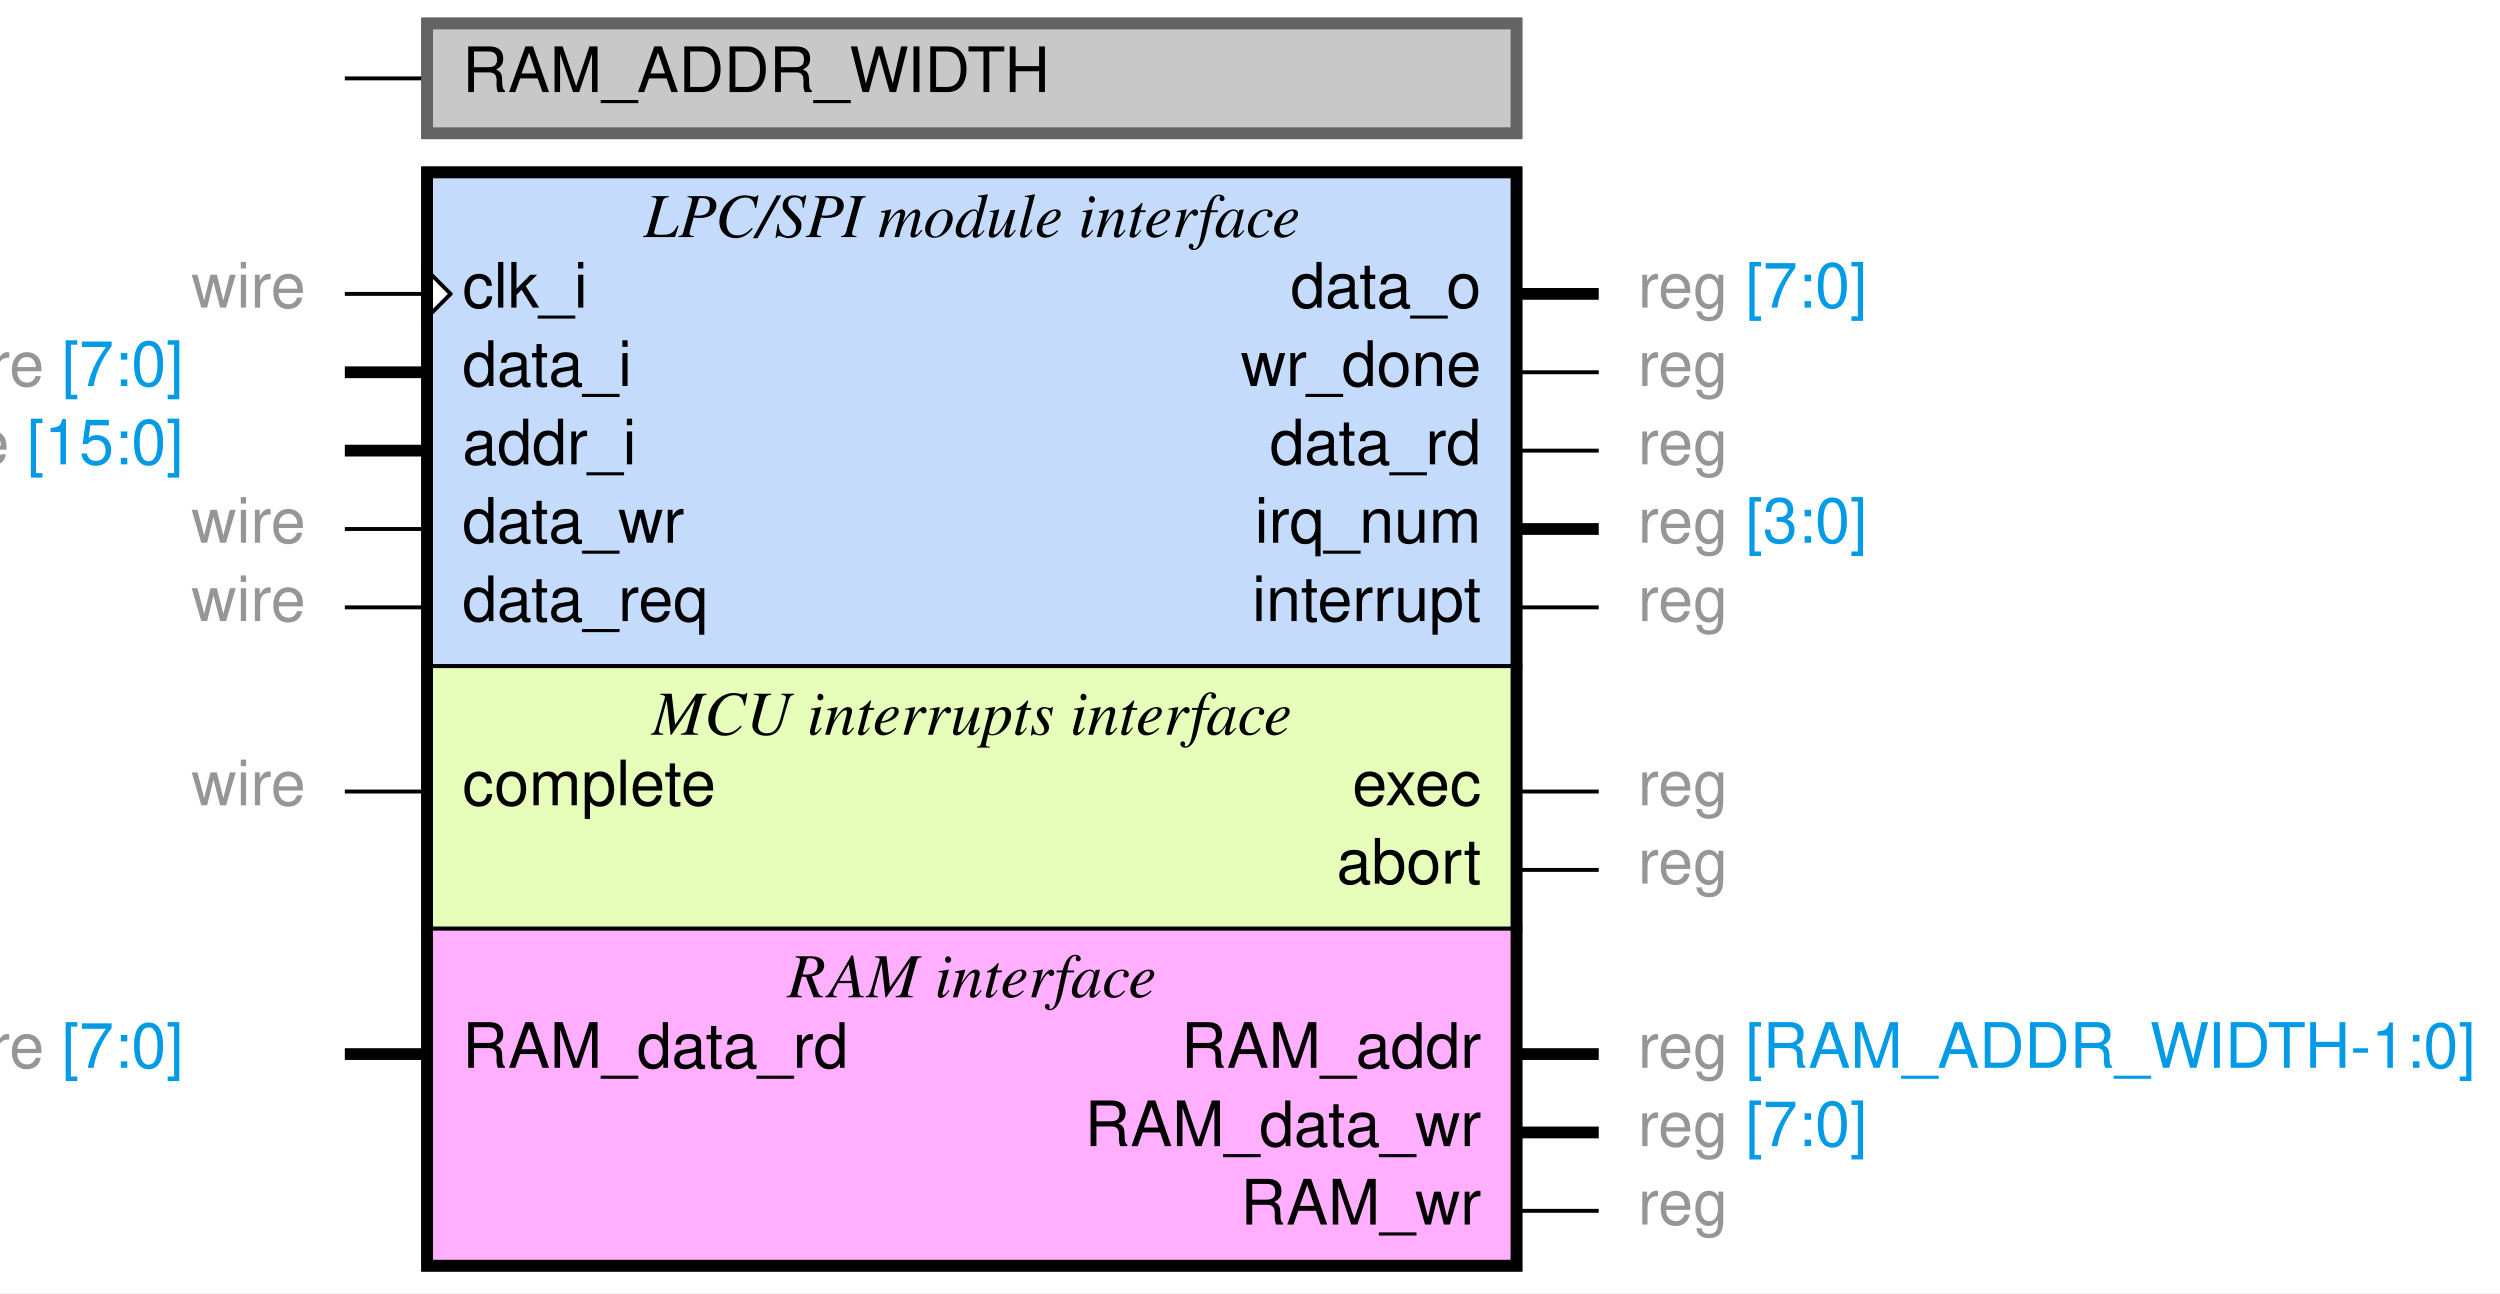
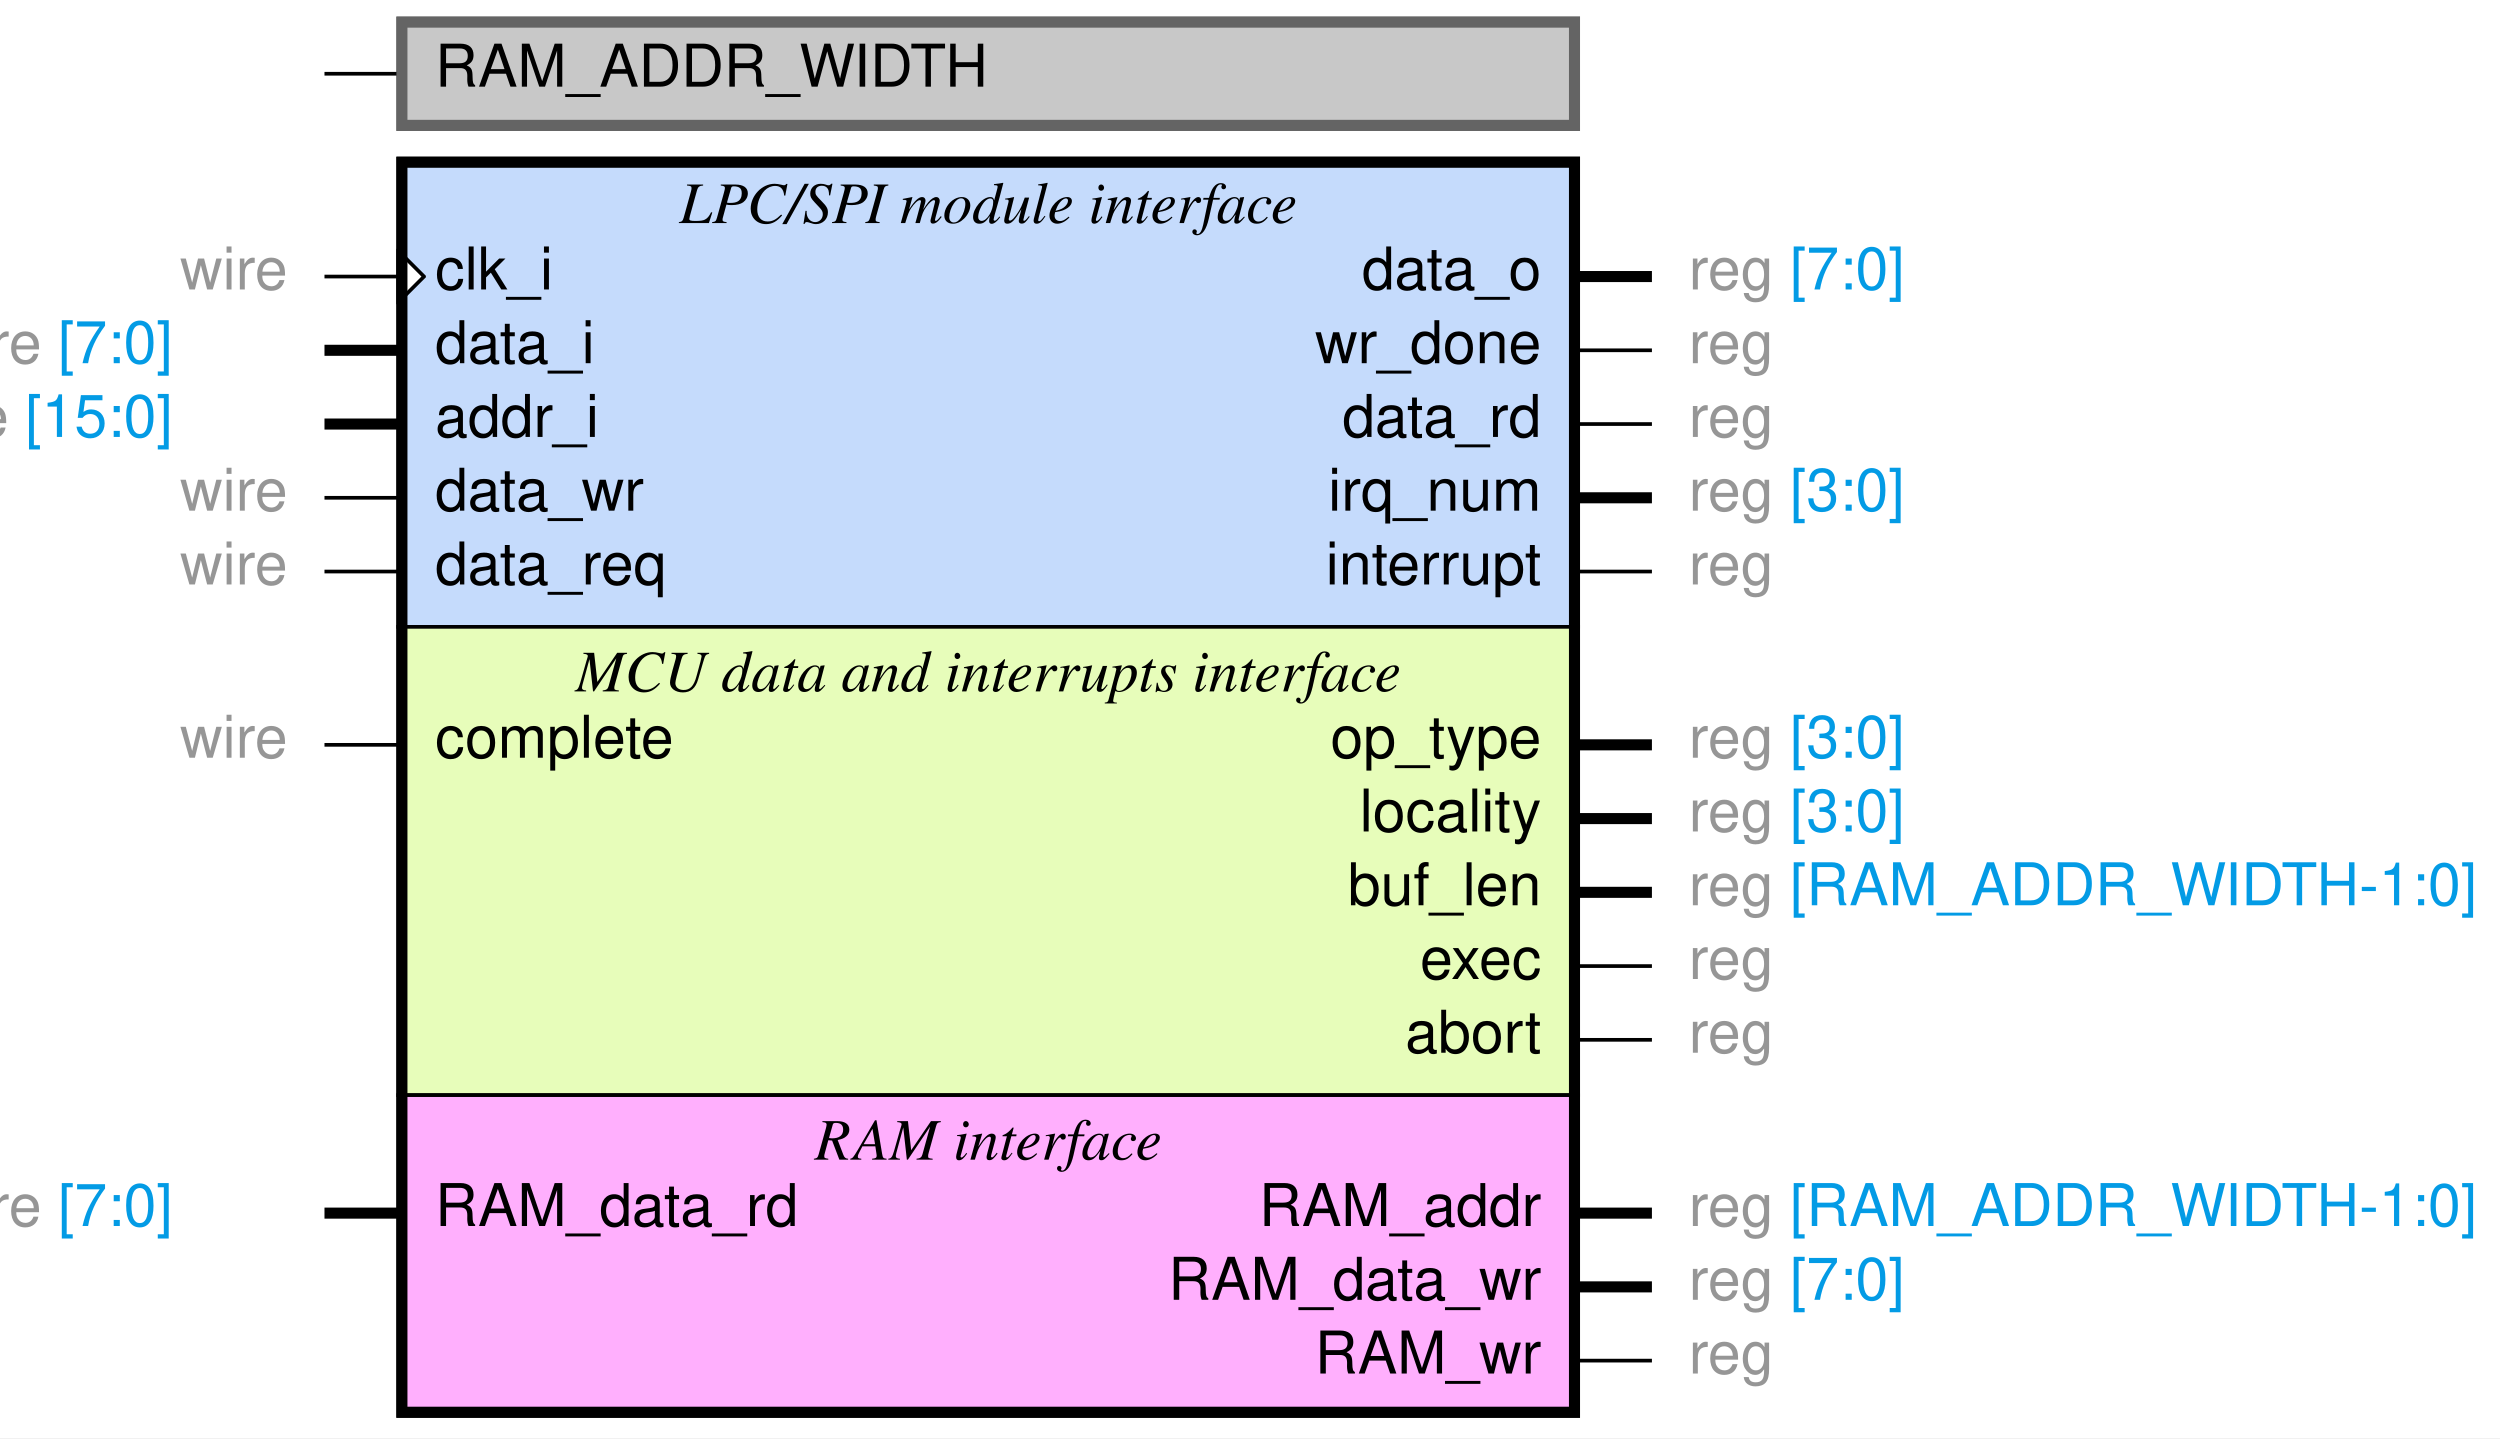
- <svg xmlns="http://www.w3.org/2000/svg" xml:space="preserve" width="638" height="330" viewBox="-108 -20 638.0 330.0" version="1.1">
+ <svg xmlns="http://www.w3.org/2000/svg" xml:space="preserve" width="678" height="390" viewBox="-108 -20 678.0 390.0" version="1.1">
  <style type="text/css">

.fnt1 {fill:#000000;
    font-family:Helvetica; font-size:12pt; font-weight:normal; font-style:normal;}
.fnt2 {fill:#000000;
    font-family:Times; font-size:12pt; font-weight:normal; font-style:italic;}
.label {fill:#000;
  text-anchor:middle;
  font-size:16pt; font-weight:bold; font-family:Sans;}
.link {fill: #0D47A1;}
.link:hover {fill: #0D47A1; text-decoration:underline;}
.link:visited {fill: #4A148C;}

</style>
  <defs>
    <marker id="clock" markerWidth="8.0" markerHeight="15.0" viewBox="0 0 8.0 15.0" refX="0.5" refY="7.5" orient="auto" markerUnits="userSpaceOnUse">
      <g transform="translate(0.5,7.5)">
        <path d="M 0 -7 L 0 7 L 7 0 z" stroke="#000000" fill="#FFFFFF" stroke-width="1" />
      </g>
    </marker>
  </defs>
  <rect x="-108" y="-20" width="100%" height="100%" fill="white" />
  <g transform="translate(0,0)">
-     <rect x="0" y="-15.0" width="280" height="30.0" stroke="#646464" fill="#C8C8C8" stroke-width="1" />
+     <rect x="0" y="-15.0" width="320" height="30.0" stroke="#646464" fill="#C8C8C8" stroke-width="1" />
    <g transform="translate(0,0)">
      <line x1="-20" y1="0" x2="0" y2="0" stroke="#000000" fill="none" stroke-width="1" />
      <text class="fnt1" x="10" y="0" text-anchor="normal" dy="3.5">RAM_ADDR_WIDTH</text>
    </g>
  </g>
-   <rect x="1.0" y="-14.0" width="278.0" height="28.0" stroke="#646464" fill="none" stroke-width="3" />
+   <rect x="1.0" y="-14.0" width="318.0" height="28.0" stroke="#646464" fill="none" stroke-width="3" />
  <g transform="translate(0,38.0)">
-     <rect x="0" y="-15.0" width="280" height="127.0" stroke="#000000" fill="#C5DBFC" stroke-width="1" />
-     <text class="fnt2" x="140.0" y="0" text-anchor="middle" dy="2.5">LPC/SPI module interface</text>
+     <rect x="0" y="-15.0" width="320" height="127.0" stroke="#000000" fill="#C5DBFC" stroke-width="1" />
+     <text class="fnt2" x="160.0" y="0" text-anchor="middle" dy="2.5">LPC/SPI module interface</text>
    <g transform="translate(0,17)">
      <line x1="-20" y1="0" x2="0" y2="0" stroke="#000000" fill="none" stroke-width="1" marker-end="url(#clock)" />
      <text class="fnt1" x="10" y="0" text-anchor="normal" dy="3.5">clk_i</text>
      <text class="fnt1" x="-30" y="0" text-anchor="end" dy="3.5" style="fill:#969696">wire</text>
    </g>
    <g transform="translate(0,37)">
      <line x1="-20" y1="0" x2="0" y2="0" stroke="#000000" fill="none" stroke-width="3" />
      <text class="fnt1" x="10" y="0" text-anchor="normal" dy="3.5">data_i</text>
      <text class="fnt1" x="-30" y="0" text-anchor="end" dy="3.5" style="fill:#969696">wire <tspan fill="#039BE5">[7:0]</tspan>
      </text>
    </g>
    <g transform="translate(0,57)">
      <line x1="-20" y1="0" x2="0" y2="0" stroke="#000000" fill="none" stroke-width="3" />
      <text class="fnt1" x="10" y="0" text-anchor="normal" dy="3.5">addr_i</text>
      <text class="fnt1" x="-30" y="0" text-anchor="end" dy="3.5" style="fill:#969696">wire <tspan fill="#039BE5">[15:0]</tspan>
      </text>
    </g>
    <g transform="translate(0,77)">
      <line x1="-20" y1="0" x2="0" y2="0" stroke="#000000" fill="none" stroke-width="1" />
      <text class="fnt1" x="10" y="0" text-anchor="normal" dy="3.5">data_wr</text>
      <text class="fnt1" x="-30" y="0" text-anchor="end" dy="3.5" style="fill:#969696">wire</text>
    </g>
    <g transform="translate(0,97)">
      <line x1="-20" y1="0" x2="0" y2="0" stroke="#000000" fill="none" stroke-width="1" />
      <text class="fnt1" x="10" y="0" text-anchor="normal" dy="3.5">data_req</text>
      <text class="fnt1" x="-30" y="0" text-anchor="end" dy="3.5" style="fill:#969696">wire</text>
    </g>
-     <g transform="translate(280,17)">
+     <g transform="translate(320,17)">
      <line x1="20" y1="0" x2="0" y2="0" stroke="#000000" fill="none" stroke-width="3" />
      <text class="fnt1" x="-10" y="0" text-anchor="end" dy="3.5">data_o</text>
      <text class="fnt1" x="30" y="0" text-anchor="normal" dy="3.5" style="fill:#969696">reg <tspan fill="#039BE5">[7:0]</tspan>
      </text>
    </g>
-     <g transform="translate(280,37)">
+     <g transform="translate(320,37)">
      <line x1="20" y1="0" x2="0" y2="0" stroke="#000000" fill="none" stroke-width="1" />
      <text class="fnt1" x="-10" y="0" text-anchor="end" dy="3.5">wr_done</text>
      <text class="fnt1" x="30" y="0" text-anchor="normal" dy="3.5" style="fill:#969696">reg</text>
    </g>
-     <g transform="translate(280,57)">
+     <g transform="translate(320,57)">
      <line x1="20" y1="0" x2="0" y2="0" stroke="#000000" fill="none" stroke-width="1" />
      <text class="fnt1" x="-10" y="0" text-anchor="end" dy="3.5">data_rd</text>
      <text class="fnt1" x="30" y="0" text-anchor="normal" dy="3.5" style="fill:#969696">reg</text>
    </g>
-     <g transform="translate(280,77)">
+     <g transform="translate(320,77)">
      <line x1="20" y1="0" x2="0" y2="0" stroke="#000000" fill="none" stroke-width="3" />
      <text class="fnt1" x="-10" y="0" text-anchor="end" dy="3.5">irq_num</text>
      <text class="fnt1" x="30" y="0" text-anchor="normal" dy="3.5" style="fill:#969696">reg <tspan fill="#039BE5">[3:0]</tspan>
      </text>
    </g>
-     <g transform="translate(280,97)">
+     <g transform="translate(320,97)">
      <line x1="20" y1="0" x2="0" y2="0" stroke="#000000" fill="none" stroke-width="1" />
      <text class="fnt1" x="-10" y="0" text-anchor="end" dy="3.5">interrupt</text>
      <text class="fnt1" x="30" y="0" text-anchor="normal" dy="3.5" style="fill:#969696">reg</text>
    </g>
  </g>
  <g transform="translate(0,165.0)">
-     <rect x="0" y="-15.0" width="280" height="67.0" stroke="#000000" fill="#E7FDBA" stroke-width="1" />
-     <text class="fnt2" x="140.0" y="0" text-anchor="middle" dy="2.5">MCU interrupts interface</text>
+     <rect x="0" y="-15.0" width="320" height="127.0" stroke="#000000" fill="#E7FDBA" stroke-width="1" />
+     <text class="fnt2" x="160.0" y="0" text-anchor="middle" dy="2.5">MCU data and interrupts interface</text>
    <g transform="translate(0,17)">
      <line x1="-20" y1="0" x2="0" y2="0" stroke="#000000" fill="none" stroke-width="1" />
      <text class="fnt1" x="10" y="0" text-anchor="normal" dy="3.5">complete</text>
      <text class="fnt1" x="-30" y="0" text-anchor="end" dy="3.5" style="fill:#969696">wire</text>
    </g>
-     <g transform="translate(280,17)">
+     <g transform="translate(320,17)">
+       <line x1="20" y1="0" x2="0" y2="0" stroke="#000000" fill="none" stroke-width="3" />
+       <text class="fnt1" x="-10" y="0" text-anchor="end" dy="3.5">op_type</text>
+       <text class="fnt1" x="30" y="0" text-anchor="normal" dy="3.5" style="fill:#969696">reg <tspan fill="#039BE5">[3:0]</tspan>
+       </text>
+     </g>
+     <g transform="translate(320,37)">
+       <line x1="20" y1="0" x2="0" y2="0" stroke="#000000" fill="none" stroke-width="3" />
+       <text class="fnt1" x="-10" y="0" text-anchor="end" dy="3.5">locality</text>
+       <text class="fnt1" x="30" y="0" text-anchor="normal" dy="3.5" style="fill:#969696">reg <tspan fill="#039BE5">[3:0]</tspan>
+       </text>
+     </g>
+     <g transform="translate(320,57)">
+       <line x1="20" y1="0" x2="0" y2="0" stroke="#000000" fill="none" stroke-width="3" />
+       <text class="fnt1" x="-10" y="0" text-anchor="end" dy="3.5">buf_len</text>
+       <text class="fnt1" x="30" y="0" text-anchor="normal" dy="3.5" style="fill:#969696">reg <tspan fill="#039BE5">[RAM_ADDR_WIDTH-1:0]</tspan>
+       </text>
+     </g>
+     <g transform="translate(320,77)">
      <line x1="20" y1="0" x2="0" y2="0" stroke="#000000" fill="none" stroke-width="1" />
      <text class="fnt1" x="-10" y="0" text-anchor="end" dy="3.5">exec</text>
      <text class="fnt1" x="30" y="0" text-anchor="normal" dy="3.5" style="fill:#969696">reg</text>
    </g>
-     <g transform="translate(280,37)">
+     <g transform="translate(320,97)">
      <line x1="20" y1="0" x2="0" y2="0" stroke="#000000" fill="none" stroke-width="1" />
      <text class="fnt1" x="-10" y="0" text-anchor="end" dy="3.5">abort</text>
      <text class="fnt1" x="30" y="0" text-anchor="normal" dy="3.5" style="fill:#969696">reg</text>
    </g>
  </g>
-   <g transform="translate(0,232.0)">
-     <rect x="0" y="-15.0" width="280" height="87.0" stroke="#000000" fill="#FFAFFD" stroke-width="1" />
-     <text class="fnt2" x="140.0" y="0" text-anchor="middle" dy="2.5">RAM interface</text>
+   <g transform="translate(0,292.0)">
+     <rect x="0" y="-15.0" width="320" height="87.0" stroke="#000000" fill="#FFAFFD" stroke-width="1" />
+     <text class="fnt2" x="160.0" y="0" text-anchor="middle" dy="2.5">RAM interface</text>
    <g transform="translate(0,17)">
      <line x1="-20" y1="0" x2="0" y2="0" stroke="#000000" fill="none" stroke-width="3" />
      <text class="fnt1" x="10" y="0" text-anchor="normal" dy="3.5">RAM_data_rd</text>
      <text class="fnt1" x="-30" y="0" text-anchor="end" dy="3.5" style="fill:#969696">wire <tspan fill="#039BE5">[7:0]</tspan>
      </text>
    </g>
-     <g transform="translate(280,17)">
+     <g transform="translate(320,17)">
      <line x1="20" y1="0" x2="0" y2="0" stroke="#000000" fill="none" stroke-width="3" />
      <text class="fnt1" x="-10" y="0" text-anchor="end" dy="3.5">RAM_addr</text>
      <text class="fnt1" x="30" y="0" text-anchor="normal" dy="3.5" style="fill:#969696">reg <tspan fill="#039BE5">[RAM_ADDR_WIDTH-1:0]</tspan>
      </text>
    </g>
-     <g transform="translate(280,37)">
+     <g transform="translate(320,37)">
      <line x1="20" y1="0" x2="0" y2="0" stroke="#000000" fill="none" stroke-width="3" />
      <text class="fnt1" x="-10" y="0" text-anchor="end" dy="3.5">RAM_data_wr</text>
      <text class="fnt1" x="30" y="0" text-anchor="normal" dy="3.5" style="fill:#969696">reg <tspan fill="#039BE5">[7:0]</tspan>
      </text>
    </g>
-     <g transform="translate(280,57)">
+     <g transform="translate(320,57)">
      <line x1="20" y1="0" x2="0" y2="0" stroke="#000000" fill="none" stroke-width="1" />
      <text class="fnt1" x="-10" y="0" text-anchor="end" dy="3.5">RAM_wr</text>
      <text class="fnt1" x="30" y="0" text-anchor="normal" dy="3.5" style="fill:#969696">reg</text>
    </g>
  </g>
-   <rect x="1.0" y="24.0" width="278.0" height="279.0" stroke="#000000" fill="none" stroke-width="3" />
+   <rect x="1.0" y="24.0" width="318.0" height="339.0" stroke="#000000" fill="none" stroke-width="3" />
</svg>
